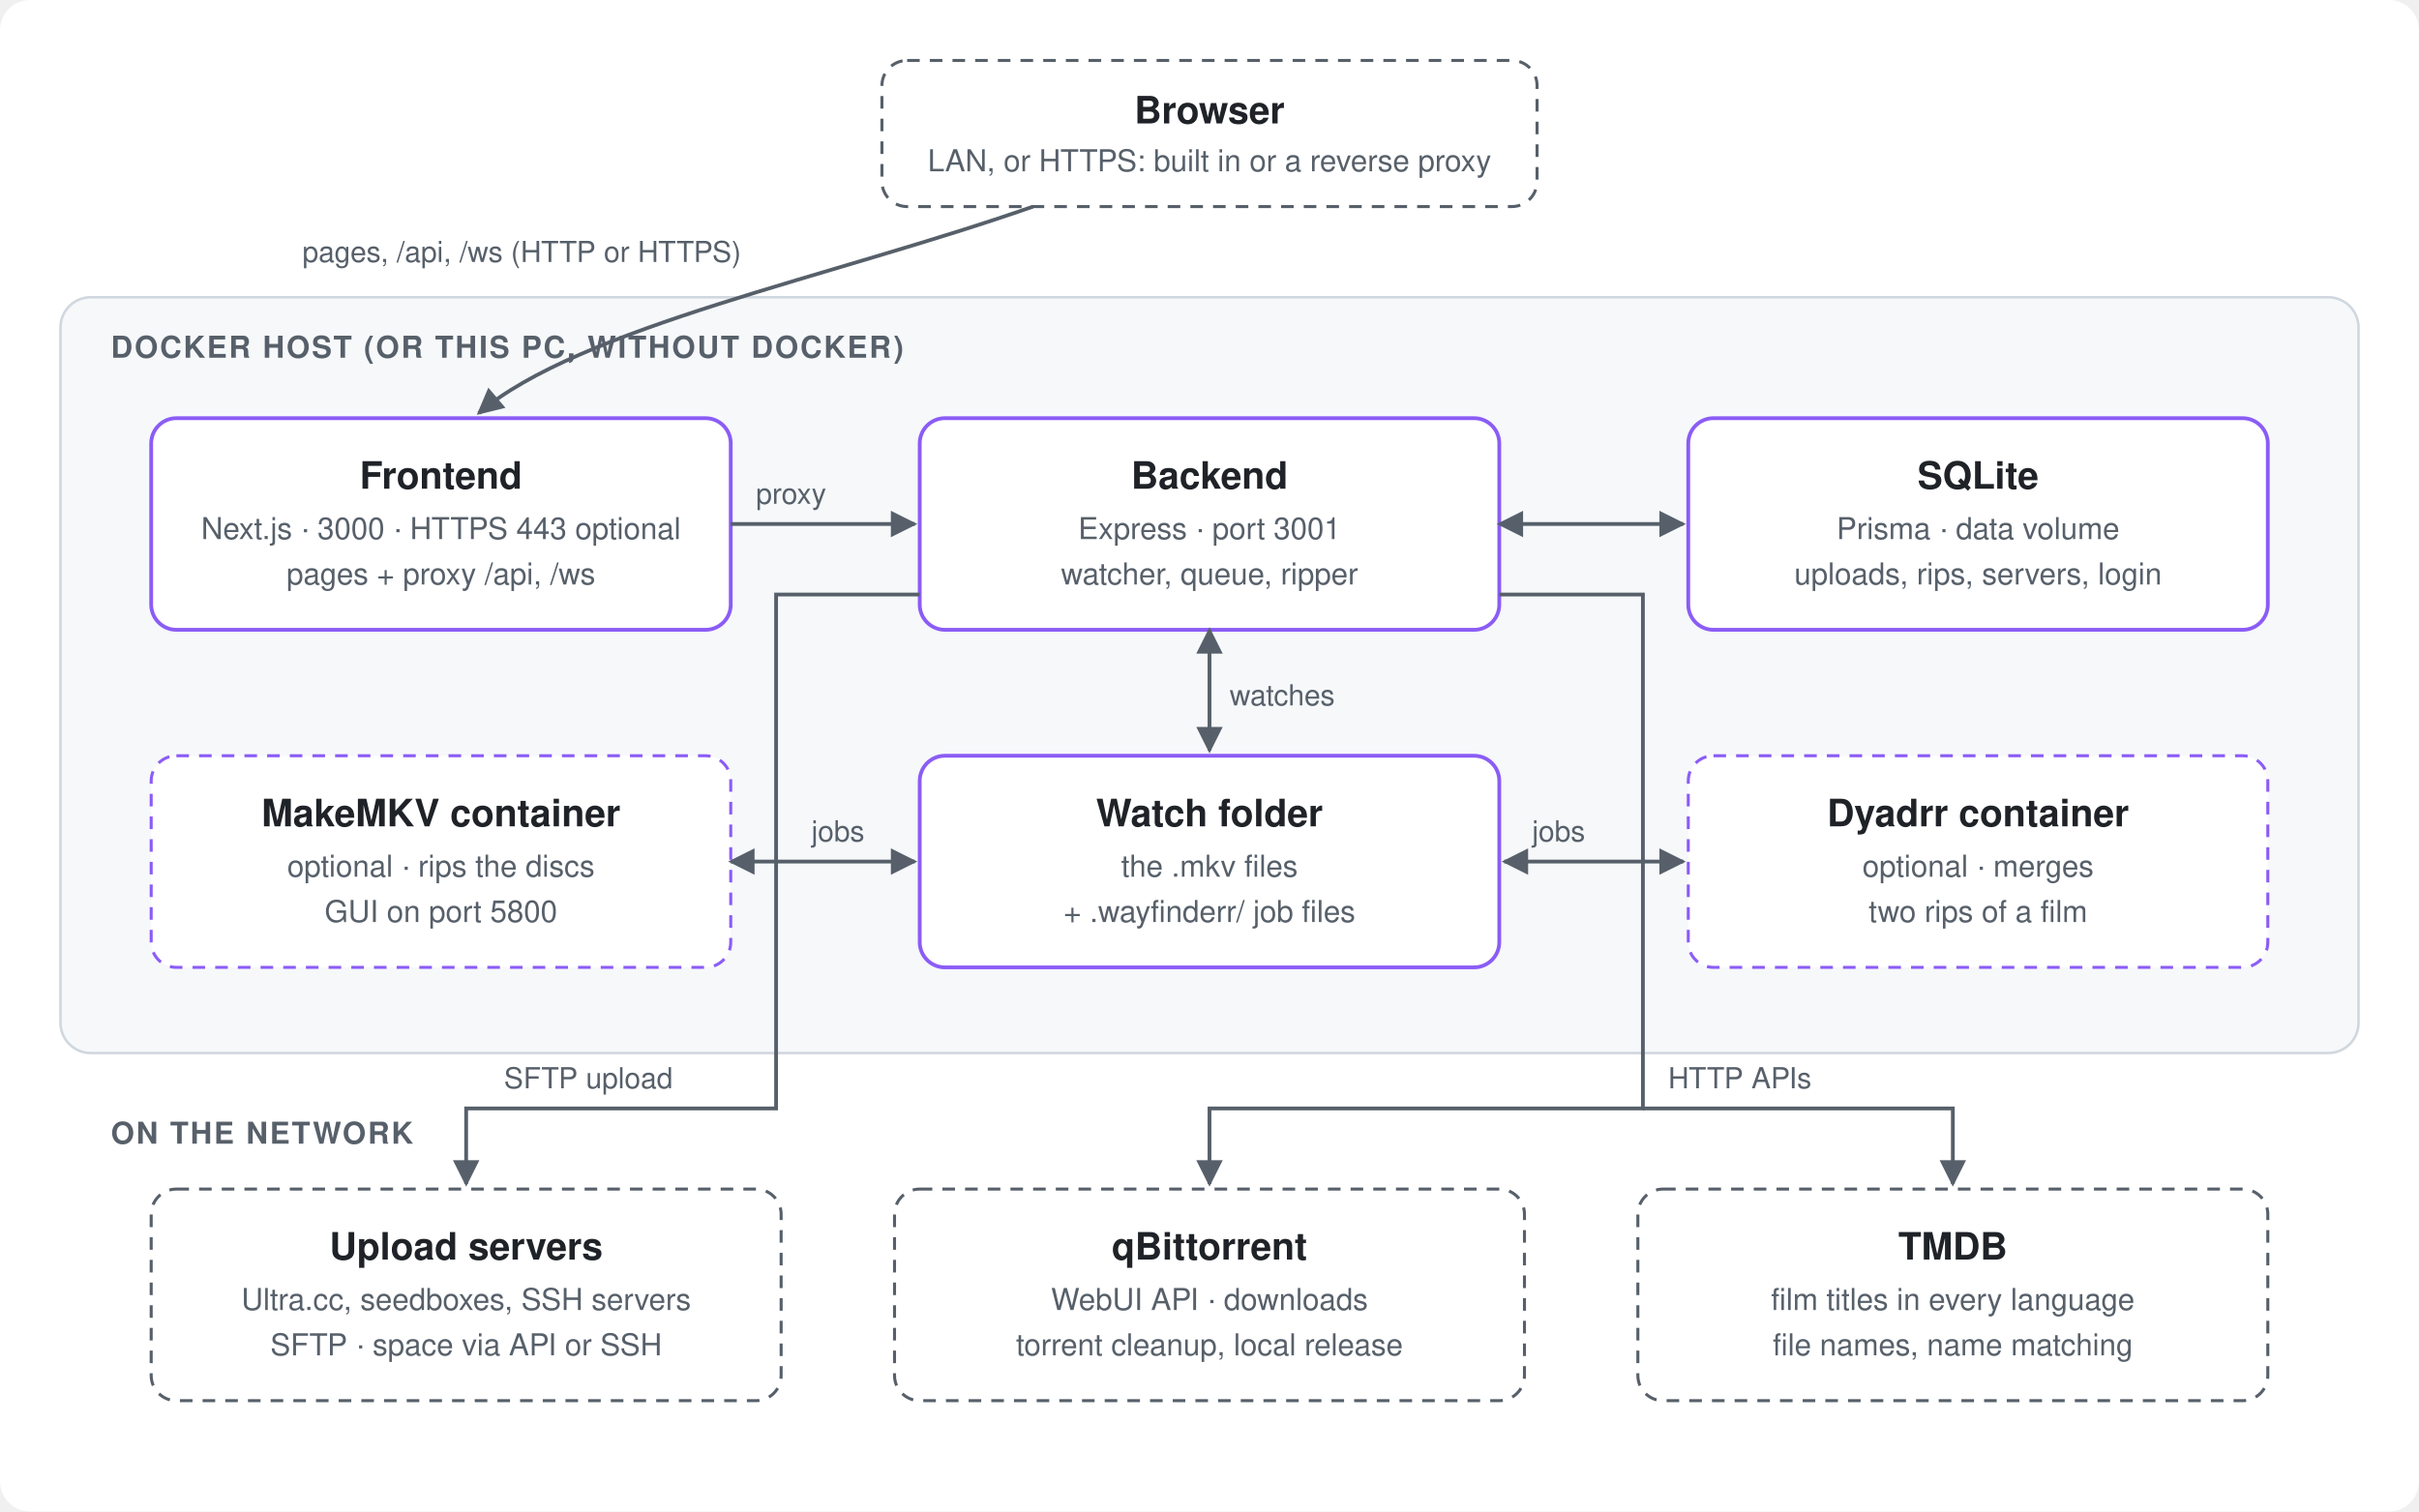
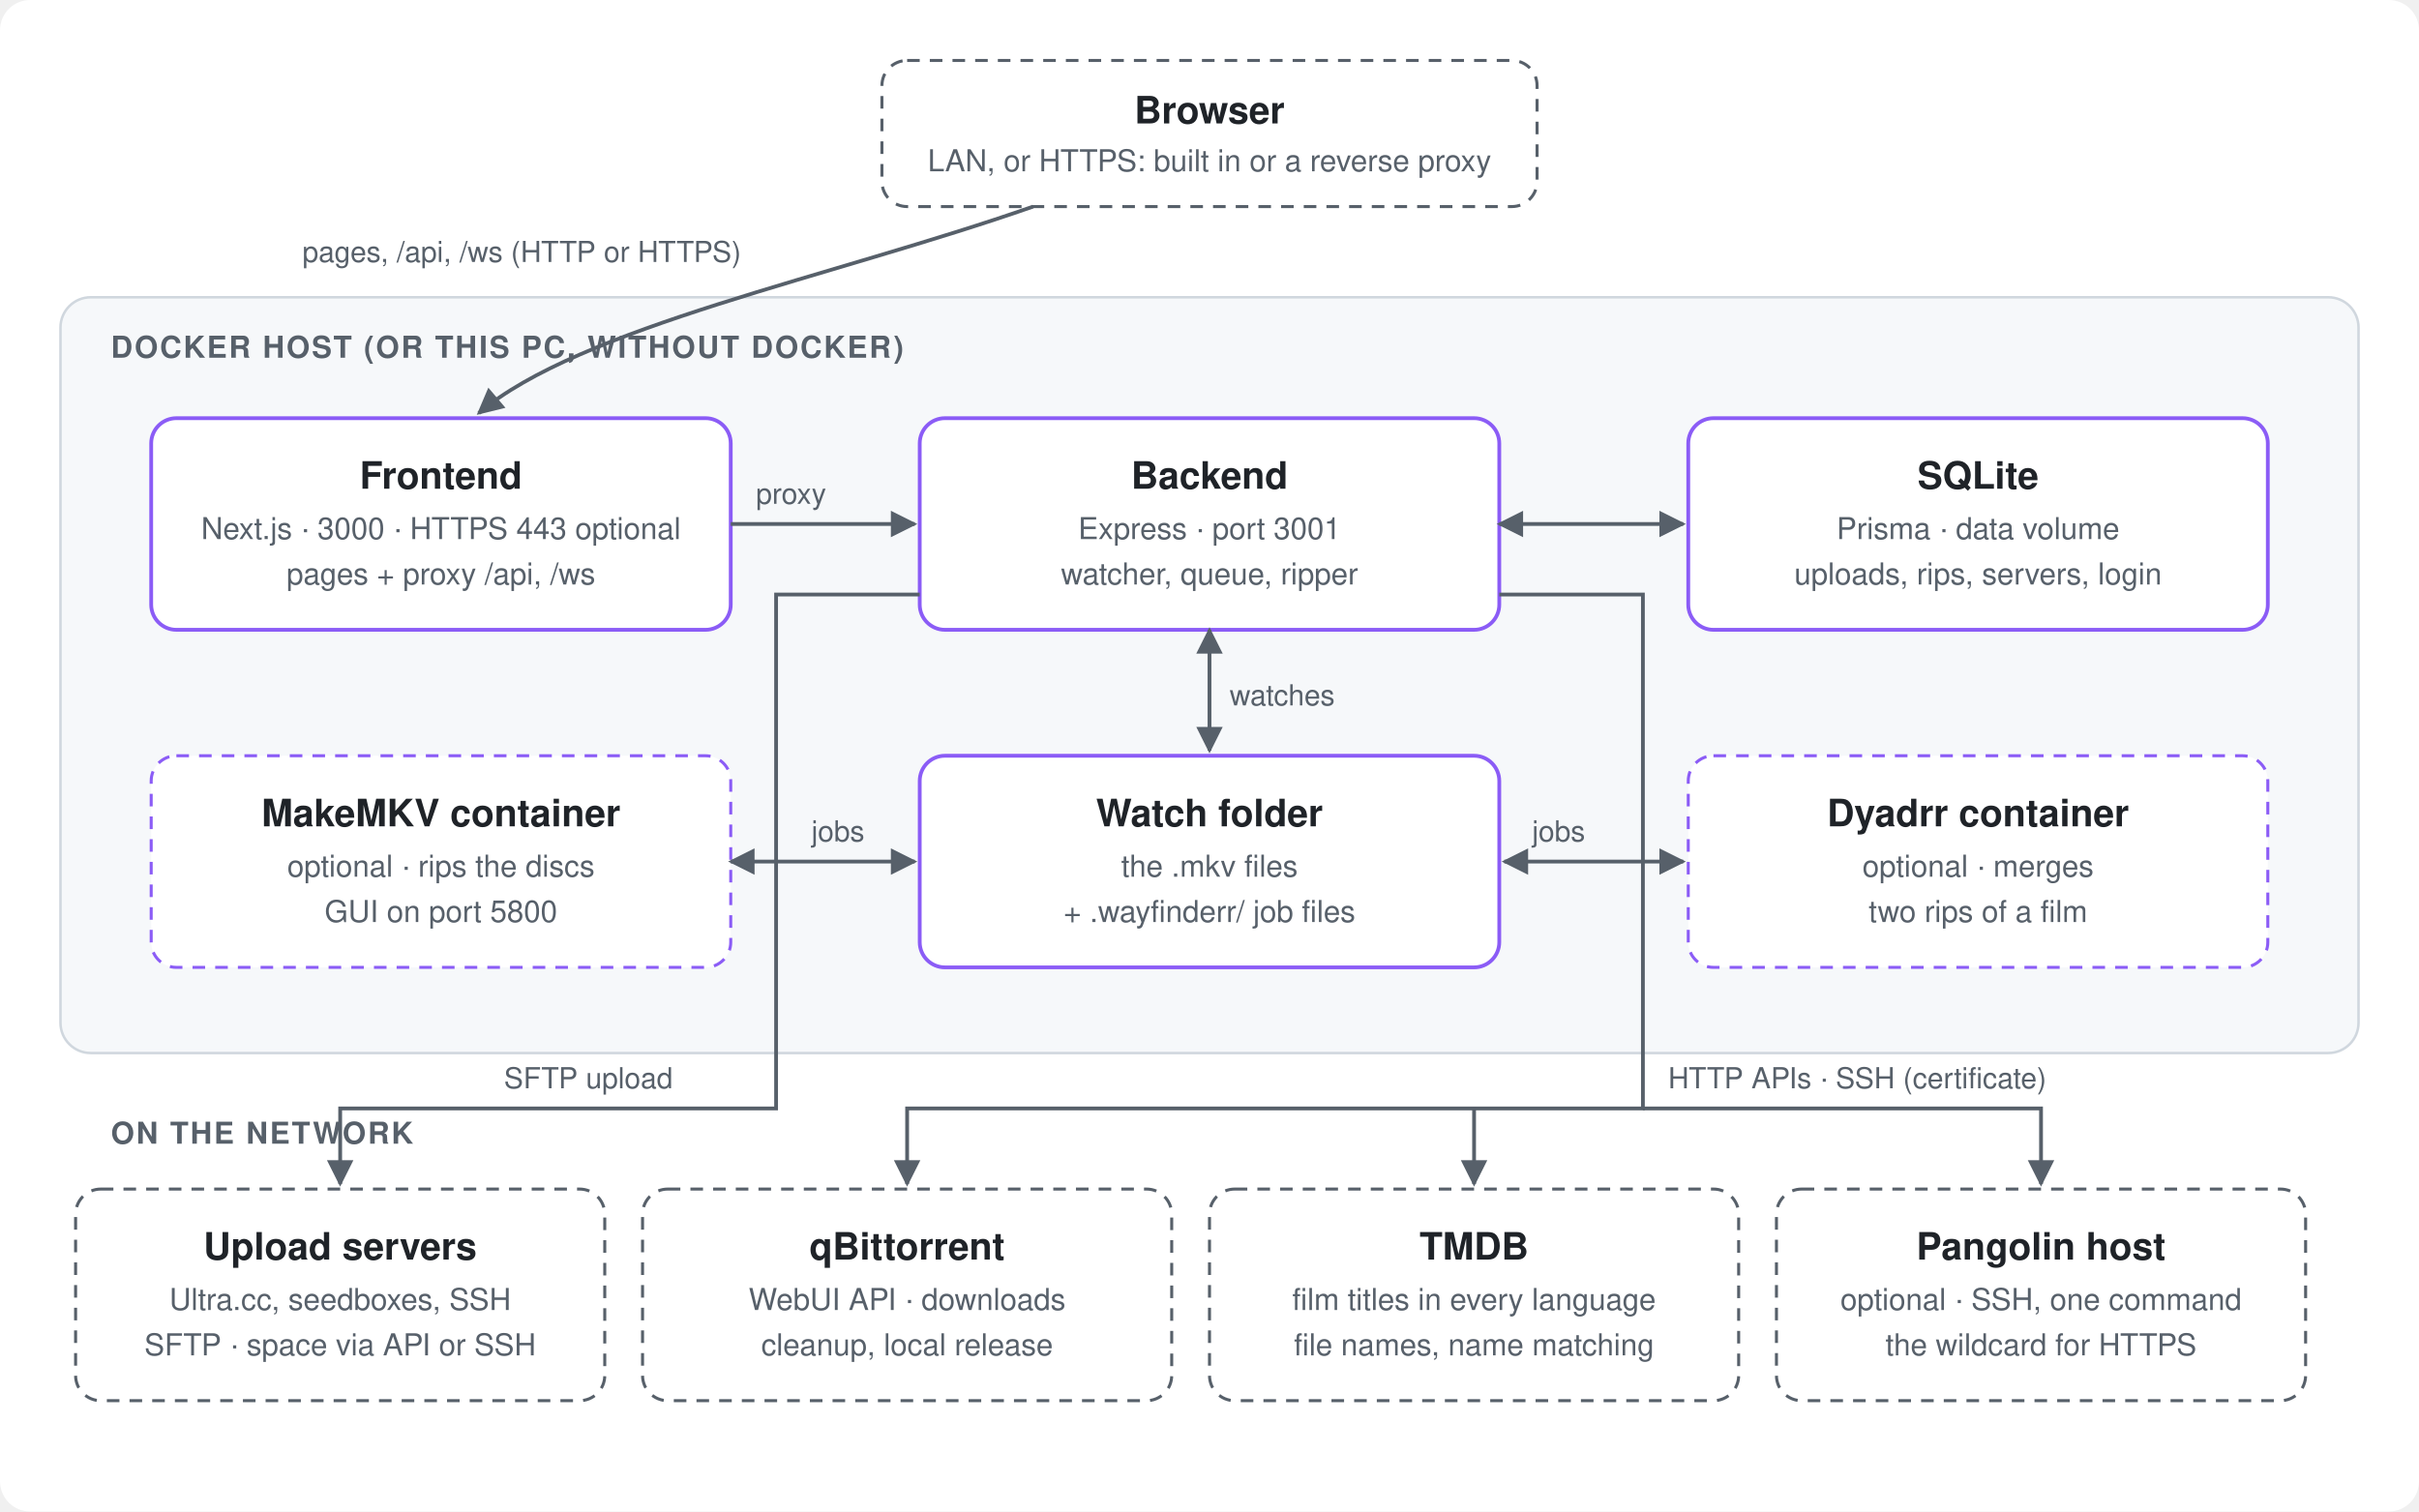
<svg xmlns="http://www.w3.org/2000/svg" viewBox="0 0 960 600" width="960" height="600" font-family="-apple-system, BlinkMacSystemFont, 'Segoe UI', Helvetica, Arial, sans-serif" role="img" aria-labelledby="t d">
  <style>
    .bg { fill: #ffffff; }
    .zone { fill: #f6f8fa; stroke: #d0d7de; }
    .box { fill: #ffffff; stroke: #8b5cf6; stroke-width: 1.5; }
    .ext { fill: #ffffff; stroke: #57606a; stroke-width: 1.2; stroke-dasharray: 5 4; }
    .opt { fill: #ffffff; stroke: #8b5cf6; stroke-width: 1.2; stroke-dasharray: 5 4; }
    .title { fill: #1f2328; font-size: 15px; font-weight: 600; }
    .sub { fill: #57606a; font-size: 12px; }
    .zlabel { fill: #57606a; font-size: 12px; font-weight: 600; letter-spacing: .06em; }
    .edge { stroke: #57606a; stroke-width: 1.5; fill: none; }
    .elabel { fill: #57606a; font-size: 11.5px; }
    .arrow { fill: #57606a; }
    .accent { fill: #8b5cf6; }
    @media (prefers-color-scheme: dark) {
      .bg { fill: #0d1117; }
      .zone { fill: #161b22; stroke: #30363d; }
      .box, .ext, .opt { fill: #0d1117; }
      .box, .opt { stroke: #a78bfa; }
      .ext { stroke: #8b949e; }
      .title { fill: #e6edf3; }
      .sub, .zlabel, .elabel { fill: #8b949e; }
      .edge { stroke: #8b949e; }
      .arrow { fill: #8b949e; }
      .accent { fill: #a78bfa; }
    }
  </style>
  <defs>
    <marker id="a" viewBox="0 0 10 10" refX="9" refY="5" markerWidth="7" markerHeight="7" orient="auto-start-reverse">
      <path d="M0 0 L10 5 L0 10 z" class="arrow" />
    </marker>
  </defs>
  <rect class="bg" width="960" height="600" rx="12" />
  <rect class="ext" x="350" y="24" width="260" height="58" rx="10" />
  <text class="title" x="480" y="49" text-anchor="middle">Browser</text>
  <text class="sub" x="480" y="68" text-anchor="middle">LAN, or HTTPS: built in or a reverse proxy</text>
  <rect class="zone" x="24" y="118" width="912" height="300" rx="12" />
  <text class="zlabel" x="44" y="142">DOCKER HOST (OR THIS PC, WITHOUT DOCKER)</text>
  <rect class="box" x="60" y="166" width="230" height="84" rx="10" />
  <text class="title" x="175" y="194" text-anchor="middle">Frontend</text>
  <text class="sub" x="175" y="214" text-anchor="middle">Next.js · 3000 · HTTPS 443 optional</text>
  <text class="sub" x="175" y="232" text-anchor="middle">pages + proxy /api, /ws</text>
  <rect class="box" x="365" y="166" width="230" height="84" rx="10" />
  <text class="title" x="480" y="194" text-anchor="middle">Backend</text>
  <text class="sub" x="480" y="214" text-anchor="middle">Express · port 3001</text>
  <text class="sub" x="480" y="232" text-anchor="middle">watcher, queue, ripper</text>
  <rect class="box" x="670" y="166" width="230" height="84" rx="10" />
  <text class="title" x="785" y="194" text-anchor="middle">SQLite</text>
  <text class="sub" x="785" y="214" text-anchor="middle">Prisma · data volume</text>
  <text class="sub" x="785" y="232" text-anchor="middle">uploads, rips, servers, login</text>
  <rect class="box" x="365" y="300" width="230" height="84" rx="10" />
  <text class="title" x="480" y="328" text-anchor="middle">Watch folder</text>
  <text class="sub" x="480" y="348" text-anchor="middle">the .mkv files</text>
  <text class="sub" x="480" y="366" text-anchor="middle">+ .wayfinderr/ job files</text>
  <rect class="opt" x="60" y="300" width="230" height="84" rx="10" />
  <text class="title" x="175" y="328" text-anchor="middle">MakeMKV container</text>
  <text class="sub" x="175" y="348" text-anchor="middle">optional · rips the discs</text>
  <text class="sub" x="175" y="366" text-anchor="middle">GUI on port 5800</text>
  <rect class="opt" x="670" y="300" width="230" height="84" rx="10" />
  <text class="title" x="785" y="328" text-anchor="middle">Dyadrr container</text>
  <text class="sub" x="785" y="348" text-anchor="middle">optional · merges</text>
  <text class="sub" x="785" y="366" text-anchor="middle">two rips of a film</text>
  <text class="zlabel" x="44" y="454">ON THE NETWORK</text>
-   <rect class="ext" x="60" y="472" width="250" height="84" rx="10" />
-   <text class="title" x="185" y="500" text-anchor="middle">Upload servers</text>
-   <text class="sub" x="185" y="520" text-anchor="middle">Ultra.cc, seedboxes, SSH servers</text>
-   <text class="sub" x="185" y="538" text-anchor="middle">SFTP · space via API or SSH</text>
-   <rect class="ext" x="355" y="472" width="250" height="84" rx="10" />
-   <text class="title" x="480" y="500" text-anchor="middle">qBittorrent</text>
-   <text class="sub" x="480" y="520" text-anchor="middle">WebUI API · downloads</text>
-   <text class="sub" x="480" y="538" text-anchor="middle">torrent cleanup, local release</text>
-   <rect class="ext" x="650" y="472" width="250" height="84" rx="10" />
-   <text class="title" x="775" y="500" text-anchor="middle">TMDB</text>
-   <text class="sub" x="775" y="520" text-anchor="middle">film titles in every language</text>
-   <text class="sub" x="775" y="538" text-anchor="middle">file names, name matching</text>
+   <rect class="ext" x="30" y="472" width="210" height="84" rx="10" />
+   <text class="title" x="135" y="500" text-anchor="middle">Upload servers</text>
+   <text class="sub" x="135" y="520" text-anchor="middle">Ultra.cc, seedboxes, SSH</text>
+   <text class="sub" x="135" y="538" text-anchor="middle">SFTP · space via API or SSH</text>
+   <rect class="ext" x="255" y="472" width="210" height="84" rx="10" />
+   <text class="title" x="360" y="500" text-anchor="middle">qBittorrent</text>
+   <text class="sub" x="360" y="520" text-anchor="middle">WebUI API · downloads</text>
+   <text class="sub" x="360" y="538" text-anchor="middle">cleanup, local release</text>
+   <rect class="ext" x="480" y="472" width="210" height="84" rx="10" />
+   <text class="title" x="585" y="500" text-anchor="middle">TMDB</text>
+   <text class="sub" x="585" y="520" text-anchor="middle">film titles in every language</text>
+   <text class="sub" x="585" y="538" text-anchor="middle">file names, name matching</text>
+   <rect class="ext" x="705" y="472" width="210" height="84" rx="10" />
+   <text class="title" x="810" y="500" text-anchor="middle">Pangolin host</text>
+   <text class="sub" x="810" y="520" text-anchor="middle">optional · SSH, one command</text>
+   <text class="sub" x="810" y="538" text-anchor="middle">the wildcard for HTTPS</text>
  <path class="edge" d="M410 82 C 330 110, 230 130, 190 164" marker-end="url(#a)" />
  <text class="elabel" x="120" y="104">pages, /api, /ws (HTTP or HTTPS)</text>
  <path class="edge" d="M290 208 L 363 208" marker-end="url(#a)" />
  <text class="elabel" x="300" y="200">proxy</text>
  <path class="edge" d="M595 208 L 668 208" marker-end="url(#a)" marker-start="url(#a)" />
  <path class="edge" d="M480 250 L 480 298" marker-end="url(#a)" marker-start="url(#a)" />
  <text class="elabel" x="488" y="280">watches</text>
  <path class="edge" d="M290 342 L 363 342" marker-end="url(#a)" marker-start="url(#a)" />
  <text class="elabel" x="322" y="334">jobs</text>
  <path class="edge" d="M668 342 L 597 342" marker-end="url(#a)" marker-start="url(#a)" />
  <text class="elabel" x="608" y="334">jobs</text>
-   <path class="edge" d="M365 236 H 308 V 440 H 185 V 470" marker-end="url(#a)" />
+   <path class="edge" d="M365 236 H 308 V 440 H 135 V 470" marker-end="url(#a)" />
  <text class="elabel" x="200" y="432">SFTP upload</text>
-   <path class="edge" d="M595 236 H 652 V 440 H 480 V 470" marker-end="url(#a)" />
-   <path class="edge" d="M652 440 H 775 V 470" marker-end="url(#a)" />
-   <text class="elabel" x="662" y="432">HTTP APIs</text>
+   <path class="edge" d="M595 236 H 652 V 440 H 360 V 470" marker-end="url(#a)" />
+   <path class="edge" d="M585 440 V 470" marker-end="url(#a)" />
+   <path class="edge" d="M652 440 H 810 V 470" marker-end="url(#a)" />
+   <text class="elabel" x="662" y="432">HTTP APIs · SSH (certificate)</text>
</svg>
